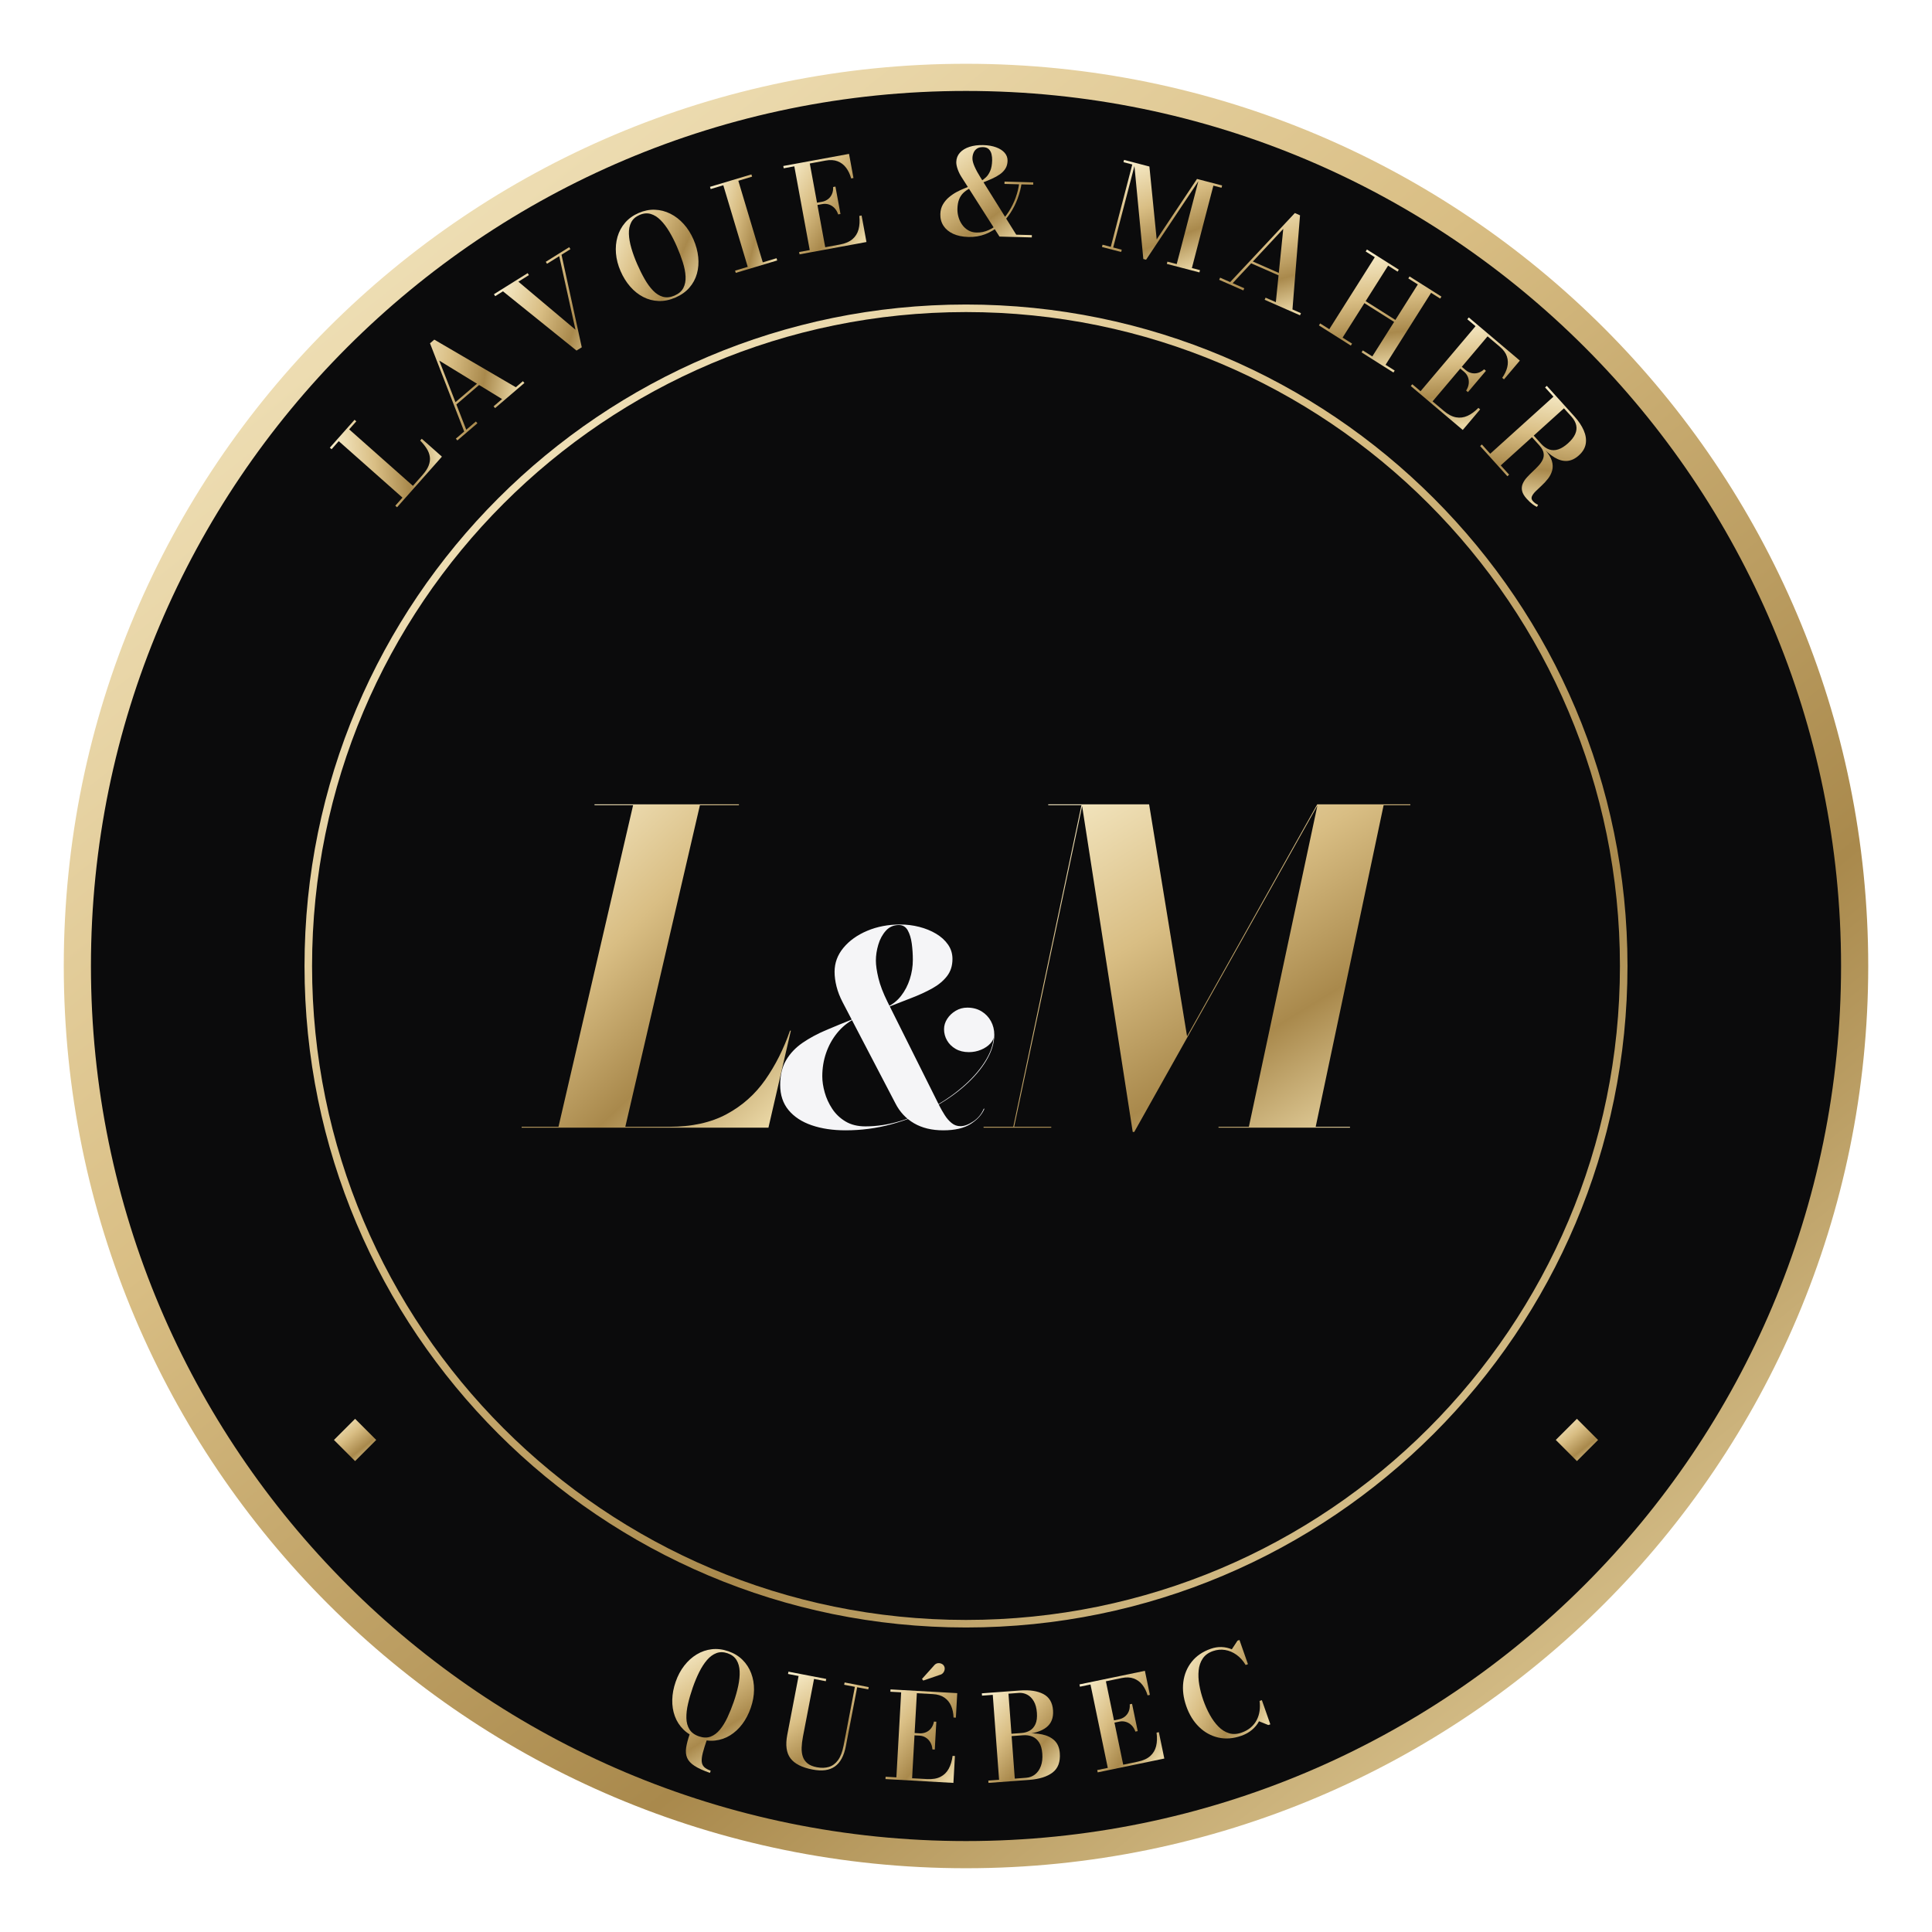
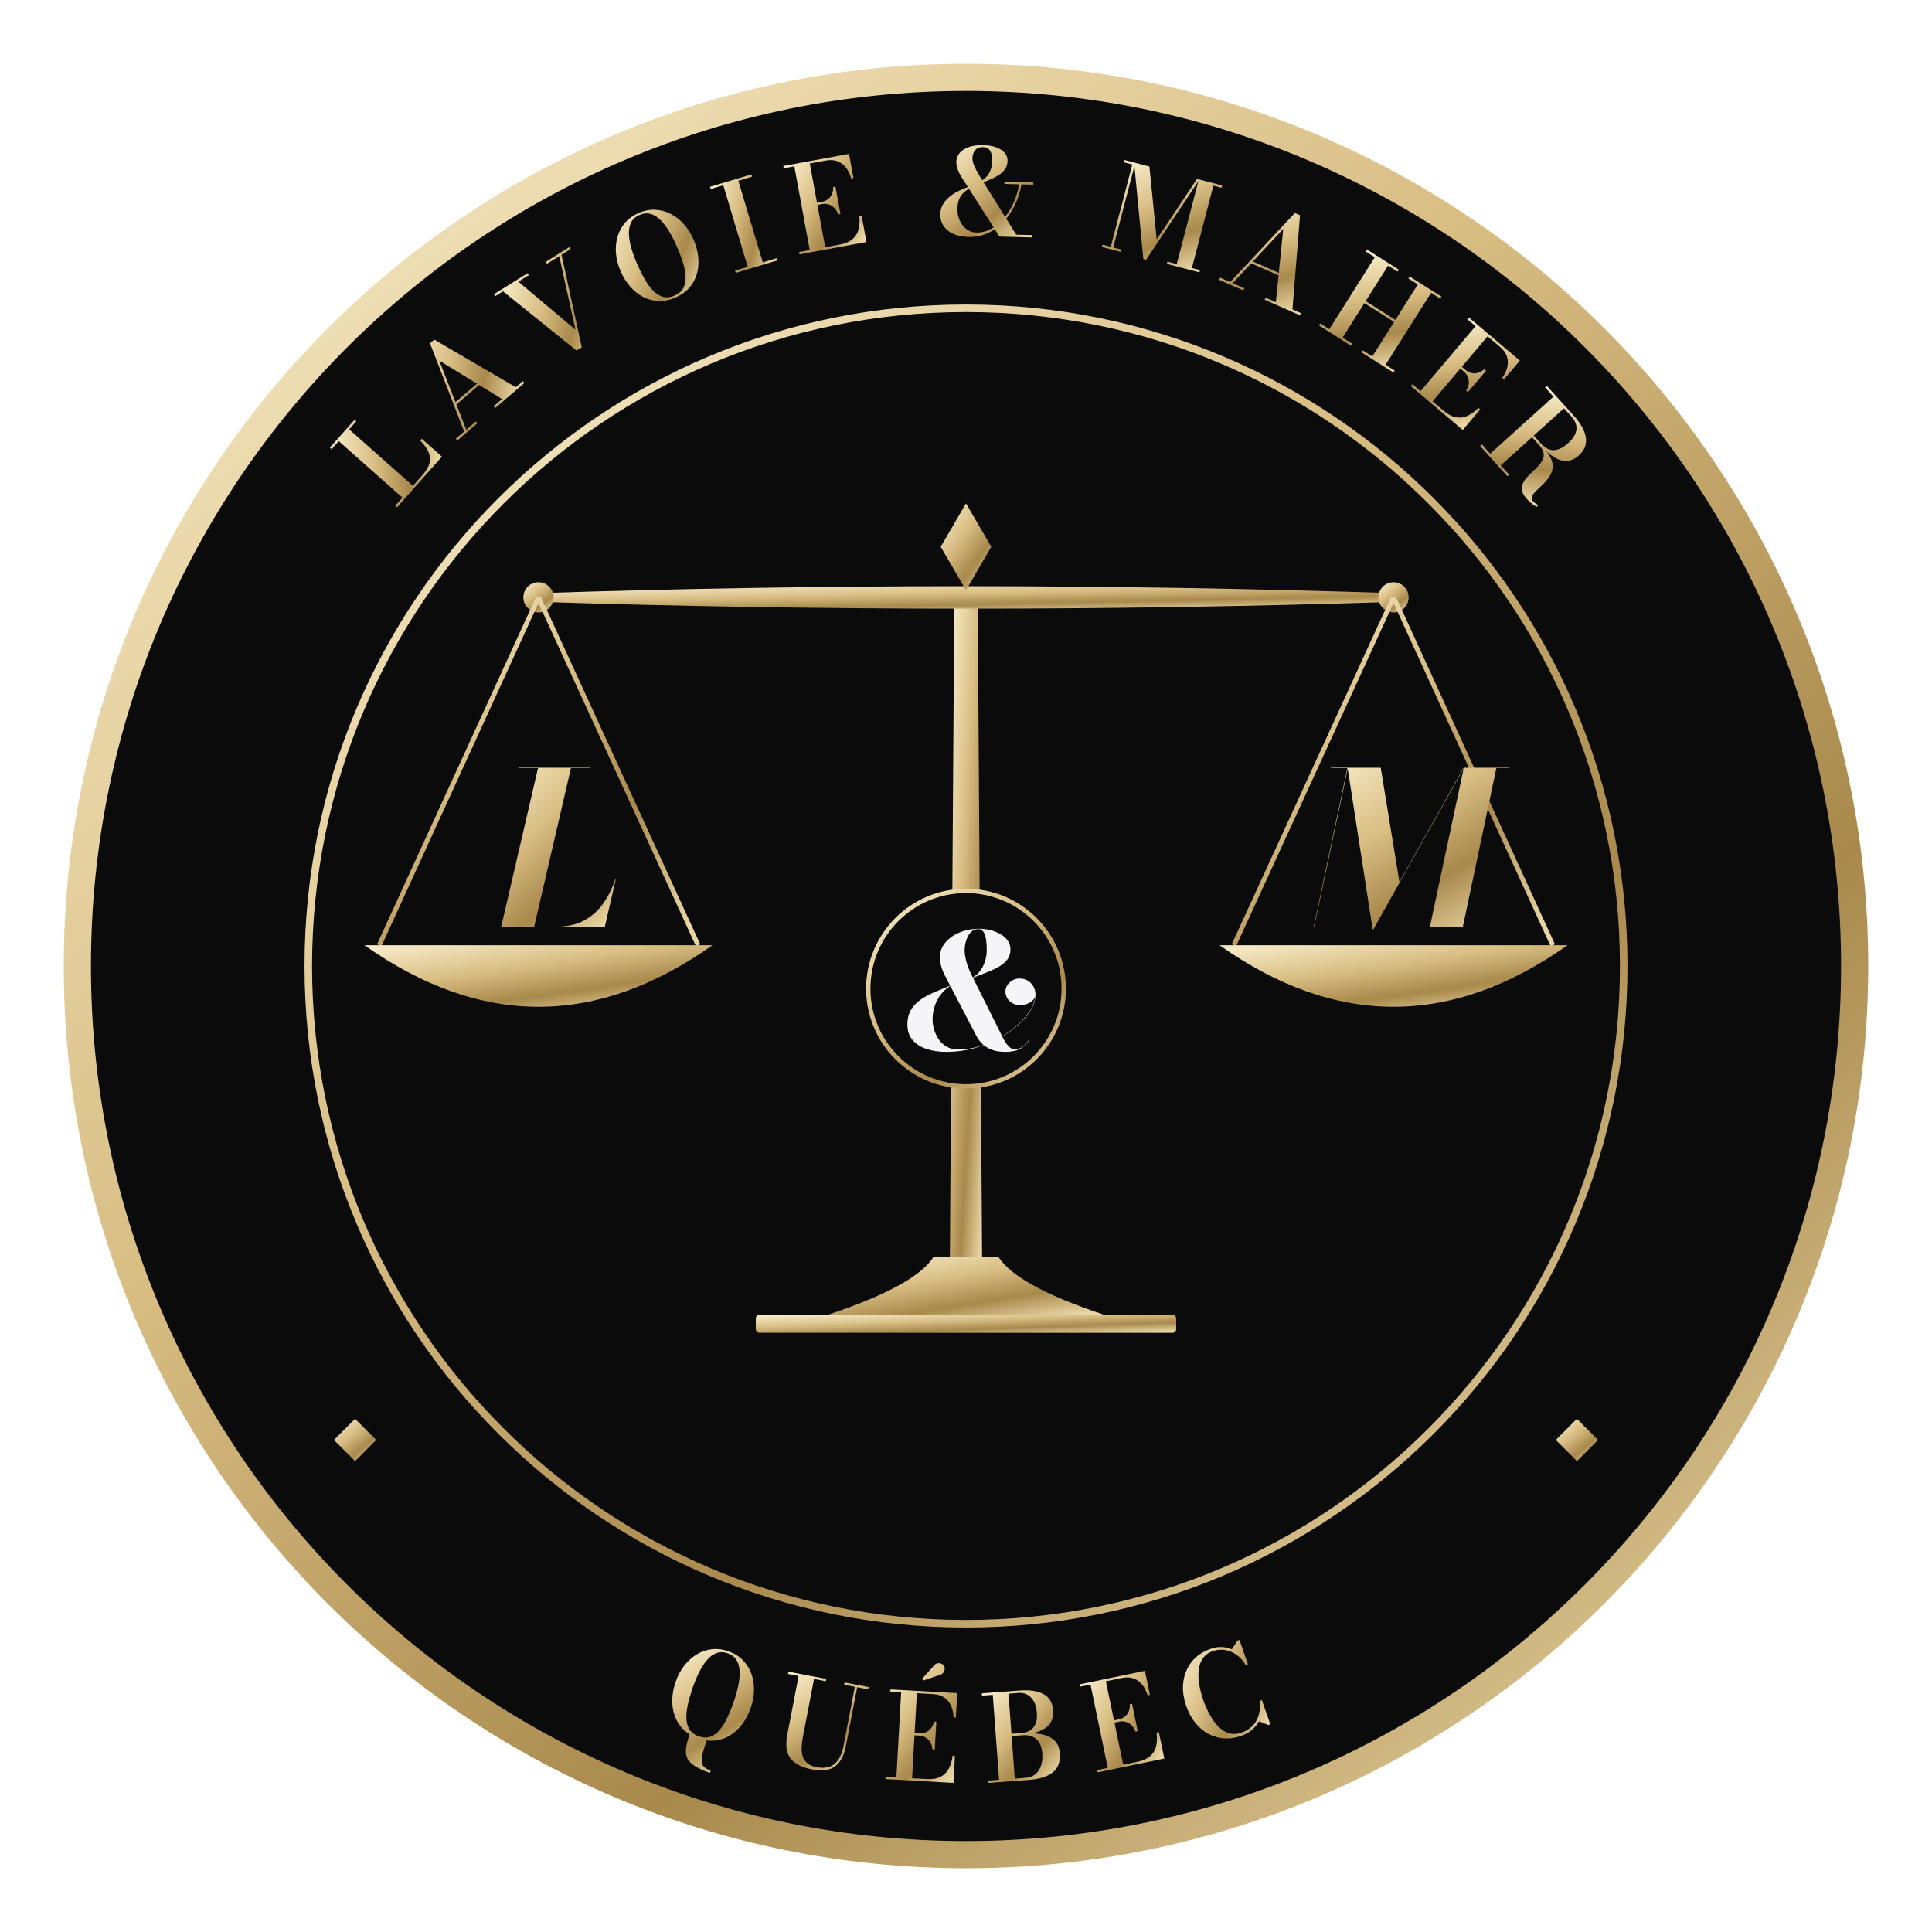
<svg xmlns="http://www.w3.org/2000/svg" viewBox="0 0 512 512" role="img" aria-label="Lavoie&amp;Maher, inc.">
  <defs>
    <linearGradient id="lmg" x1=".1" y1="0" x2=".9" y2="1">
      <stop offset="0" stop-color="#F6EAC6" />
      <stop offset=".38" stop-color="#D9BE84" />
      <stop offset=".7" stop-color="#A9894C" />
      <stop offset="1" stop-color="#E9D6A4" />
    </linearGradient>
  </defs>
  <style>@media (prefers-reduced-motion:no-preference){.lm-m{animation:lmm 1.1s .15s cubic-bezier(.2,.7,.2,1) both}.lm-t{animation:lmt 1.4s .1s ease-out both;transform-origin:50% 50%}}@keyframes lmm{from{opacity:0;transform:translateY(3%)}}@keyframes lmt{from{opacity:0;transform:rotate(-12deg)}}</style>
  <circle cx="256.0" cy="256.0" r="235.5" fill="#0B0B0C" />
  <circle cx="256.0" cy="256.0" r="235.5" fill="none" stroke="url(#lmg)" stroke-width="7.2" />
  <circle cx="256.0" cy="256.0" r="174.3" fill="none" stroke="url(#lmg)" stroke-width="2.0" />
  <g class="lm-t">
    <path d="M52.1 0.0V-39.0H232.4V-1461.0H52.1V-1500.0H674.397V-1461.0H495.097V-39.0H736.6Q849.8 -39.0 925 -67.5Q1000.2 -96.0 1045.55 -149.5Q1090.899 -203.0 1112.949 -279.0Q1134.999 -355.0 1141.598 -450.0H1181.298V0.0Z" transform="translate(102.65 120.10) rotate(-48.454) translate(-9.84 11.43) scale(0.01587)" fill="url(#lmg)" />
    <path d="M417.601 -466.9V-505.9H1045.801V-466.9ZM854.998 -1529.0 1371.298 -39.0H1526.398V0.0H881.301V-39.0H1068.302L689.701 -1209.202L280.7 -39.0H492.7V0.0H52.1V-39.0H235.489L760.6 -1529.0Z" transform="translate(122.65 100.43) rotate(-40.603) translate(-12.52 11.43) scale(0.01587)" fill="url(#lmg)" />
    <path d="M1530.998 -1500.0V-1461.0H1355.298L823.098 29.0H719.801L202.401 -1461.0H49.401V-1500.0H713.397V-1461.0H506.097L889.598 -275.298L1310.598 -1461.0H1070.098V-1500.0Z" transform="translate(147.43 82.23) rotate(-31.997) translate(-12.54 11.43) scale(0.01587)" fill="url(#lmg)" />
    <path d="M765.699 20.0Q609.2 20.0 486 -38.75Q362.8 -97.5 276.85 -202.9Q190.9 -308.3 146.3 -448.1Q101.7 -587.9 101.7 -750.0Q101.7 -912.1 149.15 -1051.9Q196.6 -1191.7 284.2 -1297.1Q371.8 -1402.5 494 -1461.25Q616.2 -1520.0 765.699 -1520.0Q915.199 -1520.0 1037.049 -1461.25Q1158.899 -1402.5 1246.849 -1297.1Q1334.799 -1191.7 1381.898 -1051.9Q1428.998 -912.1 1428.998 -750.0Q1428.998 -587.9 1384.398 -448.1Q1339.799 -308.3 1254.199 -202.9Q1168.599 -97.5 1045.399 -38.75Q922.199 20.0 765.699 20.0ZM765.699 -16.3Q880.8 -16.3 951.85 -74.75Q1022.901 -133.2 1061.451 -235.4Q1100.001 -337.601 1113.851 -470.101Q1127.701 -602.6 1127.701 -750.0Q1127.701 -897.4 1110.851 -1029.899Q1094.001 -1162.399 1053.951 -1264.6Q1013.901 -1366.8 943.5 -1425.25Q873.1 -1483.7 765.699 -1483.7Q658.599 -1483.7 588.048 -1425.25Q517.498 -1366.8 477.098 -1264.6Q436.698 -1162.399 419.848 -1029.899Q402.997 -897.4 402.997 -750.0Q402.997 -602.6 417.198 -470.101Q431.398 -337.601 469.598 -235.4Q507.798 -133.2 579.548 -74.75Q651.299 -16.3 765.699 -16.3Z" transform="translate(174.29 68.09) rotate(-23.500) translate(-12.13 11.43) scale(0.01587)" fill="url(#lmg)" />
    <path d="M52.1 0.0V-39.0H272.4V-1461.0H52.1V-1500.0H774.397V-1461.0H534.397V-39.0H774.397V0.0Z" transform="translate(197.20 59.72) rotate(-16.677) translate(-6.56 11.43) scale(0.01587)" fill="url(#lmg)" />
    <path d="M52.1 0.0V-39.0H232.4V-1461.0H52.1V-1500.0H1168.298V-1090.0H1129.298Q1120.299 -1197.0 1078.549 -1281.0Q1036.8 -1365.0 959.05 -1413.0Q881.3 -1461.0 764.3 -1461.0H495.097V-39.0H743.6Q880.6 -39.0 966.7 -89.0Q1052.8 -139.0 1096.549 -231.0Q1140.299 -323.0 1149.298 -450.0H1188.298V0.0ZM806.998 -538.701Q797.998 -605.701 765.748 -654.351Q733.499 -703 684.899 -729.65Q636.299 -756.3 579.299 -756.3H445.298V-795.0H579.299Q636.299 -795.0 684.899 -819.35Q733.499 -843.7 765.748 -890.349Q797.998 -936.999 806.998 -1003.999H846.298V-538.701Z" transform="translate(218.89 54.49) rotate(-10.434) translate(-10.05 11.43) scale(0.01587)" fill="url(#lmg)" />
    <path d="M1076 0.0 414 -980.0Q375 -1037.0 348.5 -1105.85Q322 -1174.7 322 -1226.7Q322 -1316.7 378.35 -1382.7Q434.699 -1448.7 534.849 -1484.35Q634.999 -1520.0 765.998 -1520.0Q887.997 -1520.0 980.847 -1488.65Q1073.697 -1457.3 1125.597 -1400.5Q1177.497 -1343.7 1177.497 -1266.7Q1177.497 -1192.599 1145.097 -1137.499Q1112.697 -1082.399 1056.047 -1040.149Q999.397 -997.899 925.847 -962.699Q852.297 -927.499 769.697 -892.499L747.997 -920.699Q784.298 -944.399 824.448 -983.899Q864.599 -1023.4 892.299 -1091.75Q919.999 -1160.1 919.999 -1269Q919.999 -1320.899 907.099 -1370.7Q894.199 -1420.5 860.399 -1453.1Q826.599 -1485.7 762.998 -1485.7Q699.498 -1485.7 661.547 -1458.75Q623.597 -1431.8 606.797 -1388.65Q589.997 -1345.499 589.997 -1297.299Q589.997 -1240.799 628.997 -1158.4Q667.997 -1076.0 731.997 -980.0L1354.697 -39.0H1615.997V0.0ZM555.999 20.0Q408 20.0 301.05 -26.05Q194.1 -72.1 136.45 -155.45Q78.8 -238.8 78.8 -350.2Q78.8 -441.4 118.1 -512.55Q157.4 -583.7 218.1 -636.85Q278.8 -690 344.45 -726.9Q410.1 -763.8 464.45 -786.85Q518.8 -809.9 543.6 -821.5L560.1 -791.9Q497.599 -757.599 453.049 -712.449Q408.498 -667.298 385.148 -602.798Q361.797 -538.297 361.797 -444.996Q361.797 -374.797 383.748 -305.947Q405.698 -237.098 448.198 -180.798Q490.698 -124.499 551.747 -90.899Q612.797 -57.299 689.997 -57.299Q795.497 -57.299 892.698 -104.1Q989.898 -150.9 1073.698 -233.45Q1157.498 -316.0 1222.448 -424.45Q1287.398 -532.9 1329.048 -657.05Q1370.698 -781.2 1383.298 -910.0H1422.698Q1407.998 -776.6 1362.548 -643.4Q1317.098 -510.2 1242.598 -391.05Q1168.098 -271.9 1066.248 -179.25Q964.398 -86.6 836.498 -33.3Q708.599 20.0 555.999 20.0ZM1135.998 -881.0V-920.0H1615.998V-881.0Z" transform="translate(261.40 51.17) rotate(1.511) translate(-13.30 11.43) scale(0.01587)" fill="url(#lmg)" />
    <path d="M781.4 20.0 225.4 -1500.0H489.397L914.599 -353.096L1311 -1500.0H1353.3L828.9 20.0ZM245.7 -1500.0V-39.0H393.4V0.0H62.4V-39.0H204.4V-1461.0H52.1V-1500.0ZM1744.298 -1500.0V-1461.0H1603.998V-39.0H1744.298V0.0H1181.6V-39.0H1342.3V-1500.0Z" transform="translate(307.75 57.74) rotate(14.628) translate(-14.25 11.43) scale(0.01587)" fill="url(#lmg)" />
    <path d="M417.601 -466.9V-505.9H1045.801V-466.9ZM854.998 -1529.0 1371.298 -39.0H1526.398V0.0H881.301V-39.0H1068.302L689.701 -1209.202L280.7 -39.0H492.7V0.0H52.1V-39.0H235.489L760.6 -1529.0Z" transform="translate(338.40 68.39) rotate(23.711) translate(-12.52 11.43) scale(0.01587)" fill="url(#lmg)" />
    <path d="M1524.397 -1500.0V-1461.0H1344.397V-39.0H1524.397V0.0H894.4V-39.0H1082.4V-720.3H495.097V-39.0H682.398V0.0H52.1V-39.0H232.4V-1461.0H52.1V-1500.0H682.398V-1461.0H495.097V-759.7H1082.4V-1461.0H894.4V-1500.0Z" transform="translate(365.51 82.82) rotate(32.308) translate(-12.51 11.43) scale(0.01587)" fill="url(#lmg)" />
    <path d="M52.1 0.0V-39.0H232.4V-1461.0H52.1V-1500.0H1168.298V-1090.0H1129.298Q1120.299 -1197.0 1078.549 -1281.0Q1036.8 -1365.0 959.05 -1413.0Q881.3 -1461.0 764.3 -1461.0H495.097V-39.0H743.6Q880.6 -39.0 966.7 -89.0Q1052.8 -139.0 1096.549 -231.0Q1140.299 -323.0 1149.298 -450.0H1188.298V0.0ZM806.998 -538.701Q797.998 -605.701 765.748 -654.351Q733.499 -703 684.899 -729.65Q636.299 -756.3 579.299 -756.3H445.298V-795.0H579.299Q636.299 -795.0 684.899 -819.35Q733.499 -843.7 765.748 -890.349Q797.998 -936.999 806.998 -1003.999H846.298V-538.701Z" transform="translate(388.30 99.53) rotate(40.215) translate(-10.05 11.43) scale(0.01587)" fill="url(#lmg)" />
    <path d="M412.7 -757.6V-780.9H706.401Q802.401 -780.9 868.251 -818Q934.101 -855.1 967.601 -930.5Q1001.101 -1005.9 1001.101 -1120.9Q1001.101 -1235.9 967.601 -1311.4Q934.101 -1386.9 868.251 -1423.95Q802.401 -1461.0 706.401 -1461.0H52.1V-1500.0H736.399Q896.399 -1500.0 1017.149 -1459.4Q1137.898 -1418.8 1205.298 -1334.85Q1272.698 -1250.9 1272.698 -1120.9Q1272.698 -990.9 1209.448 -910.9Q1146.198 -830.9 1026.299 -794.25Q906.399 -757.6 736.399 -757.6ZM52.1 0.0V-39.0H731.098V0.0ZM260.401 -21.0V-1476.3H522.398V-21.0ZM1226.399 13Q1130.4 13 1076.05 -18.8Q1021.7 -50.6 996.4 -104.55Q971.101 -158.5 964.101 -225.6Q957.101 -292.7 956.251 -364.3Q955.401 -435.9 949.301 -503Q943.201 -570.1 920.401 -624.05Q897.6 -678 846 -709.8Q794.4 -741.6 702.4 -741.6H412.7V-762.6H814.397Q954.698 -762.6 1037.098 -723.45Q1119.498 -684.3 1160.698 -619.3Q1201.898 -554.3 1215.698 -477.15Q1229.498 -400 1230.248 -322.85Q1230.998 -245.7 1234.048 -180.7Q1237.098 -115.7 1255.898 -76.55Q1274.698 -37.4 1325.598 -37.4Q1357.598 -37.4 1382.998 -44.05Q1408.398 -50.7 1428.698 -60.7L1442.398 -23.4Q1418.398 -10.4 1360.498 1.3Q1302.599 13 1226.399 13Z" transform="translate(408.07 118.67) rotate(47.915) translate(-11.77 11.43) scale(0.01587)" fill="url(#lmg)" />
    <path d="M1140.998 500.0Q965.399 500.0 859.549 473.5Q753.7 447 699.95 388.45Q646.2 329.9 627.951 233.2Q609.701 136.5 609.701 -4.6Q686.7 8.4 761.499 8.4Q836.299 8.4 911.398 -4.6Q911.398 131.4 918.698 221.6Q925.998 311.8 948.748 364.35Q971.498 416.9 1017.598 438.95Q1063.698 461.0 1140.998 461.0ZM765.699 20.0Q609.2 20.0 486 -38.75Q362.8 -97.5 276.85 -202.9Q190.9 -308.3 146.3 -448.1Q101.7 -587.9 101.7 -750.0Q101.7 -912.1 149.15 -1051.9Q196.6 -1191.7 284.2 -1297.1Q371.8 -1402.5 494 -1461.25Q616.2 -1520.0 765.699 -1520.0Q915.199 -1520.0 1037.049 -1461.25Q1158.899 -1402.5 1246.849 -1297.1Q1334.799 -1191.7 1381.898 -1051.9Q1428.998 -912.1 1428.998 -750.0Q1428.998 -587.9 1384.398 -448.1Q1339.799 -308.3 1254.199 -202.9Q1168.599 -97.5 1045.399 -38.75Q922.199 20.0 765.699 20.0ZM765.699 -16.3Q880.8 -16.3 951.85 -74.75Q1022.901 -133.2 1061.451 -235.4Q1100.001 -337.601 1113.851 -470.101Q1127.701 -602.6 1127.701 -750.0Q1127.701 -897.4 1110.851 -1029.899Q1094.001 -1162.399 1053.951 -1264.6Q1013.901 -1366.8 943.5 -1425.25Q873.1 -1483.7 765.699 -1483.7Q658.599 -1483.7 588.048 -1425.25Q517.498 -1366.8 477.098 -1264.6Q436.698 -1162.399 419.848 -1029.899Q402.997 -897.4 402.997 -750.0Q402.997 -602.6 417.198 -470.101Q431.398 -337.601 469.598 -235.4Q507.798 -133.2 579.548 -74.75Q651.299 -16.3 765.699 -16.3Z" transform="translate(188.84 449.58) rotate(19.133) translate(-12.13 11.43) scale(0.01587)" fill="url(#lmg)" />
    <path d="M1412.199 -1500.0V-1461.0H1223.499V-460.0Q1223.499 -213.0 1108.249 -92.0Q992.999 29.0 751.499 29.0Q479 29.0 353.25 -86.0Q227.5 -201.0 227.5 -460.0V-1461.0H47.9V-1500.0H690.197V-1461.0H490.197V-480.0Q490.197 -381.0 503.197 -297.25Q516.198 -213.5 550.848 -152.05Q585.498 -90.6 649.198 -56.35Q712.898 -22.1 813.998 -22.1Q928.999 -22.1 1012.049 -66.1Q1095.099 -110.1 1139.999 -206.4Q1184.899 -302.7 1184.899 -460.0V-1461.0H1002.699V-1500.0Z" transform="translate(217.32 457.22) rotate(10.882) translate(-11.66 11.43) scale(0.01587)" fill="url(#lmg)" />
    <path d="M52.1 0.0V-39.0H232.4V-1461.0H52.1V-1500.0H1168.298V-1090.0H1129.298Q1120.299 -1197.0 1078.549 -1281.0Q1036.8 -1365.0 959.05 -1413.0Q881.3 -1461.0 764.3 -1461.0H495.097V-39.0H743.6Q880.6 -39.0 966.7 -89.0Q1052.8 -139.0 1096.549 -231.0Q1140.299 -323.0 1149.298 -450.0H1188.298V0.0ZM806.998 -538.701Q797.998 -605.701 765.748 -654.351Q733.499 -703 684.899 -729.65Q636.299 -756.3 579.299 -756.3H445.298V-795.0H579.299Q636.299 -795.0 684.899 -819.35Q733.499 -843.7 765.748 -890.349Q797.998 -936.999 806.998 -1003.999H846.298V-538.701ZM589.6 -1677.7 567.4 -1704.4 752.301 -1935Q778.3 -1972.299 812.15 -1979.999Q845.999 -1987.699 876.899 -1976.049Q907.798 -1964.399 922.198 -1940.799Q939.098 -1915.199 936.148 -1882.9Q933.198 -1850.6 913.549 -1824.201Q893.899 -1797.801 858.3 -1787.301Z" transform="translate(244.51 460.58) rotate(3.213) translate(-10.05 11.43) scale(0.01587)" fill="url(#lmg)" />
    <path d="M52.1 0.0V-39.0H688.399Q771.399 -39.0 838.549 -84.5Q905.7 -130.0 945.05 -215.5Q984.4 -301.0 984.4 -420.0Q984.4 -539.0 945.05 -611.85Q905.7 -684.7 838.549 -717.7Q771.399 -750.7 688.399 -750.7H460.398V-776.0H733.098Q883.098 -776.0 1006.347 -740.55Q1129.597 -705.1 1202.997 -624.55Q1276.397 -544 1276.397 -408Q1276.397 -187.5 1132.497 -93.75Q988.597 0.0 733.098 0.0ZM232.4 -16.8V-1483.2H495.097V-16.8ZM460.398 -764.0V-790.0H668.399Q741.399 -790.0 804.549 -820.0Q867.7 -850.0 906.4 -920.0Q945.1 -990.0 945.1 -1109.0Q945.1 -1228.0 906.4 -1306.0Q867.7 -1384.0 804.549 -1422.5Q741.399 -1461.0 668.399 -1461.0H52.1V-1500.0H692.698Q932.897 -1500.0 1074.797 -1412.5Q1216.697 -1325.0 1216.697 -1130.0Q1216.697 -940.2 1082.447 -852.1Q948.197 -764.0 692.698 -764.0Z" transform="translate(271.19 460.34) rotate(-4.252) translate(-10.93 11.43) scale(0.01587)" fill="url(#lmg)" />
    <path d="M52.1 0.0V-39.0H232.4V-1461.0H52.1V-1500.0H1168.298V-1090.0H1129.298Q1120.299 -1197.0 1078.549 -1281.0Q1036.8 -1365.0 959.05 -1413.0Q881.3 -1461.0 764.3 -1461.0H495.097V-39.0H743.6Q880.6 -39.0 966.7 -89.0Q1052.8 -139.0 1096.549 -231.0Q1140.299 -323.0 1149.298 -450.0H1188.298V0.0ZM806.998 -538.701Q797.998 -605.701 765.748 -654.351Q733.499 -703 684.899 -729.65Q636.299 -756.3 579.299 -756.3H445.298V-795.0H579.299Q636.299 -795.0 684.899 -819.35Q733.499 -843.7 765.748 -890.349Q797.998 -936.999 806.998 -1003.999H846.298V-538.701Z" transform="translate(297.61 456.63) rotate(-11.717) translate(-10.05 11.43) scale(0.01587)" fill="url(#lmg)" />
    <path d="M804.999 20.0Q590 20.0 432.05 -80.0Q274.1 -180.0 187.9 -354.0Q101.7 -528.0 101.7 -750.0Q101.7 -973.0 187.9 -1146.5Q274.1 -1320.0 432.05 -1420.0Q590 -1520.0 804.999 -1520.0Q900.5 -1520.0 984.55 -1487.3Q1068.6 -1454.6 1133.6 -1395.3L1270.899 -1500.0H1305.599V-1071.701H1264.999Q1240.5 -1192.901 1177.2 -1282.8Q1113.9 -1372.7 1023.35 -1422.1Q932.799 -1471.5 824.999 -1471.5Q706.099 -1471.5 624.599 -1410.8Q543.098 -1350.1 494.748 -1246.9Q446.398 -1143.7 424.698 -1015.0Q402.997 -886.3 402.997 -750.0Q402.997 -614.0 424.698 -485.15Q446.398 -356.3 494.748 -253.1Q543.098 -149.9 624.599 -89.2Q706.099 -28.5 824.999 -28.5Q923.699 -28.5 1001.35 -59.2Q1079 -89.9 1136.5 -144.65Q1194 -199.4 1231.05 -272.05Q1268.099 -344.699 1285.299 -428.299H1325.899V0.0H1290.599L1164.1 -111.1Q1097.9 -49.8 1006.4 -14.9Q914.9 20.0 804.999 20.0Z" transform="translate(323.81 449.36) rotate(-19.326) translate(-11.44 11.43) scale(0.01587)" fill="url(#lmg)" />
-     <path d="M94.1 376.0L99.7 381.6L94.1 387.2L88.5 381.6Z" fill="url(#lmg)" />
-     <path d="M417.9 376.0L423.5 381.6L417.9 387.2L412.3 381.6Z" fill="url(#lmg)" />
  </g>
+   <path d="M94.1 376.0L99.7 381.6L94.1 387.2L88.5 381.6Z" fill="url(#lmg)" />
+   <path d="M417.9 376.0L423.5 381.6L417.9 387.2L412.3 381.6Z" fill="url(#lmg)" />
  <g class="lm-m">
-     <path d="M75 0 423 -1500H733L385 0ZM-95 0V-4H590Q747 -4 855.75 -62.5Q964.5 -121.0 1035.25 -222.0Q1106 -323 1150 -450H1154L1050 0ZM243 -1496V-1500H913V-1496Z" transform="translate(143.67 298.84) scale(0.05712)" fill="url(#lmg)" />
-     <path d="M1260 20Q1132 20 1041.5 -32.75Q951.0 -85.5 902 -182L507 -939Q476.0 -998.5 461.5 -1056.25Q447 -1114 447 -1166Q447 -1266 513.5 -1346.0Q580 -1426 691.5 -1473.0Q803 -1520 938 -1520Q1010.5 -1520.0 1080.25 -1502.25Q1150.0 -1484.5 1206.25 -1451.0Q1262.5 -1417.5 1295.75 -1369.75Q1329 -1322 1329 -1262Q1329 -1186 1287.75 -1133.0Q1246.5 -1080.0 1176.5 -1041.25Q1106.5 -1002.5 1019.25 -969.25Q932 -936 840.5 -899.5L840 -903Q901.5 -931.0 944.25 -985.75Q987.0 -1040.5 1009.75 -1111.0Q1032.5 -1181.5 1032.5 -1256.0Q1032.5 -1318.0 1024.5 -1377.5Q1016.5 -1437.0 994.25 -1476.5Q972 -1516 928 -1516Q869 -1516 830.75 -1473.5Q792.5 -1431.0 774.25 -1369.5Q756 -1308 756 -1250Q756 -1198 775.0 -1118.75Q794.0 -1039.5 844 -939L1233 -160Q1249.5 -128.0 1271.5 -93.25Q1293.5 -58.5 1322.5 -34.75Q1351.5 -11.0 1389 -11Q1432 -11 1485.25 -46.75Q1538.5 -82.5 1563.5 -142.5L1568 -141Q1540 -75 1465.0 -27.5Q1390 20 1260 20ZM529 20Q386 20 275.5 -18.0Q165 -56 102.5 -131.5Q40 -207 40 -320Q40.0 -430.5 85.0 -506.0Q130.0 -581.5 207.5 -634.75Q285 -688 383.5 -729.75Q482.0 -771.5 590.0 -814.5L590.5 -811.5Q518.5 -773.0 465.5 -707.5Q412.5 -642.0 383.75 -559.25Q355.0 -476.5 355 -384Q355.0 -328.5 373.0 -264.0Q391.0 -199.5 429.25 -141.25Q467.5 -83.0 529.0 -46.25Q590.5 -9.5 678.0 -9.5Q809.0 -9.5 944.25 -51.25Q1079.5 -93.0 1203.75 -164.0Q1328 -235 1425.75 -323.75Q1523.5 -412.5 1580.75 -508.5Q1638.0 -604.5 1638.0 -694.5H1640.0Q1640.0 -659.5 1612.75 -630.0Q1585.5 -600.5 1542.5 -582.75Q1499.5 -565.0 1452 -565Q1394.5 -565.0 1352.75 -589.25Q1311.0 -613.5 1288.5 -652.5Q1266.0 -691.5 1266.0 -736.5Q1266.0 -777.5 1289.75 -814.25Q1313.5 -851.0 1353.25 -874.5Q1393 -898 1440 -898Q1500.5 -898.0 1546.0 -870.5Q1591.5 -843.0 1616.75 -796.75Q1642.0 -750.5 1642.0 -694.5Q1642 -603 1583.25 -504.0Q1524.5 -405.0 1419.0 -311.75Q1313.5 -218.5 1173.25 -143.75Q1033 -69 868.75 -24.5Q704.5 20.0 529 20Z" transform="translate(205.34 298.84) scale(0.03542)" fill="#F5F5F7" />
-     <path d="M637 20 401 -1500H713L889 -424L1493 -1500H1497L644 20ZM-55 0V-4H259V0ZM82 0 399 -1496H245V-1500H404L86 0ZM1035 0V-4H1645V0ZM1175 0 1495 -1500H1925V-1496H1801L1485 0Z" transform="translate(263.80 298.84) scale(0.05712)" fill="url(#lmg)" />
+     <path d="M252.9 158.3L259.1 158.3L260.3 338.8L251.7 338.8Z" fill="url(#lmg)" />
+     <path d="M219.5 348.4Q242.6 340.7 247.4 333.1L264.6 333.1Q269.4 340.7 292.5 348.4Z" fill="url(#lmg)" />
+     <rect x="200.3" y="348.4" width="111.4" height="4.8" rx="1.0" fill="url(#lmg)" />
+     <path d="M142.7 157.2Q256.0 153.5 369.3 157.2L369.3 159.5Q256.0 163.1 142.7 159.5Z" fill="url(#lmg)" />
+     <path d="M256.0 133.4L262.7 144.9L256.0 156.4L249.3 144.9Z" fill="url(#lmg)" />
+     <circle cx="142.7" cy="158.3" r="4.0" fill="url(#lmg)" />
+     <path d="M142.7 158.3L100.5 250.5M142.7 158.3L185.0 250.5" stroke="url(#lmg)" stroke-width="1.25" fill="none" />
+     <path d="M96.6 250.5Q142.7 283.1 188.8 250.5Z" fill="url(#lmg)" />
+     <path d="M75 0 423 -1500H733L385 0ZM-95 0V-4H590Q747 -4 855.75 -62.5Q964.5 -121.0 1035.25 -222.0Q1106 -323 1150 -450H1154L1050 0ZM243 -1496V-1500H913V-1496Z" transform="translate(130.69 245.70) scale(0.02816)" fill="url(#lmg)" />
+     <circle cx="369.3" cy="158.3" r="4.0" fill="url(#lmg)" />
+     <path d="M369.3 158.3L327.0 250.5M369.3 158.3L411.5 250.5" stroke="url(#lmg)" stroke-width="1.25" fill="none" />
+     <path d="M323.2 250.5Q369.3 283.1 415.4 250.5Z" fill="url(#lmg)" />
+     <path d="M637 20 401 -1500H713L889 -424L1493 -1500H1497L644 20ZM-55 0V-4H259V0ZM82 0 399 -1496H245V-1500H404L86 0ZM1035 0V-4H1645V0ZM1175 0 1495 -1500H1925V-1496H1801L1485 0Z" transform="translate(345.83 245.70) scale(0.02816)" fill="url(#lmg)" />
+     <circle cx="256.0" cy="262.0" r="25.9" fill="#0B0B0C" />
+     <circle cx="256.0" cy="262.0" r="25.9" fill="none" stroke="url(#lmg)" stroke-width="1.15" />
+     <path d="M1260 20Q1132 20 1041.5 -32.75Q951.0 -85.5 902 -182L507 -939Q476.0 -998.5 461.5 -1056.25Q447 -1114 447 -1166Q447 -1266 513.5 -1346.0Q580 -1426 691.5 -1473.0Q803 -1520 938 -1520Q1010.5 -1520.0 1080.25 -1502.25Q1150.0 -1484.5 1206.25 -1451.0Q1262.5 -1417.5 1295.75 -1369.75Q1329 -1322 1329 -1262Q1329 -1186 1287.75 -1133.0Q1246.5 -1080.0 1176.5 -1041.25Q1106.5 -1002.5 1019.25 -969.25Q932 -936 840.5 -899.5L840 -903Q901.5 -931.0 944.25 -985.75Q987.0 -1040.5 1009.75 -1111.0Q1032.5 -1181.5 1032.5 -1256.0Q1032.5 -1318.0 1024.5 -1377.5Q1016.5 -1437.0 994.25 -1476.5Q972 -1516 928 -1516Q869 -1516 830.75 -1473.5Q792.5 -1431.0 774.25 -1369.5Q756 -1308 756 -1250Q756 -1198 775.0 -1118.75Q794.0 -1039.5 844 -939L1233 -160Q1249.5 -128.0 1271.5 -93.25Q1293.5 -58.5 1322.5 -34.75Q1351.5 -11.0 1389 -11Q1432 -11 1485.25 -46.75Q1538.5 -82.5 1563.5 -142.5L1568 -141Q1540 -75 1465.0 -27.5Q1390 20 1260 20ZM529 20Q386 20 275.5 -18.0Q165 -56 102.5 -131.5Q40 -207 40 -320Q40.0 -430.5 85.0 -506.0Q130.0 -581.5 207.5 -634.75Q285 -688 383.5 -729.75Q482.0 -771.5 590.0 -814.5L590.5 -811.5Q518.5 -773.0 465.5 -707.5Q412.5 -642.0 383.75 -559.25Q355.0 -476.5 355 -384Q355.0 -328.5 373.0 -264.0Q391.0 -199.5 429.25 -141.25Q467.5 -83.0 529.0 -46.25Q590.5 -9.5 678.0 -9.5Q809.0 -9.5 944.25 -51.25Q1079.5 -93.0 1203.75 -164.0Q1328 -235 1425.75 -323.75Q1523.5 -412.5 1580.75 -508.5Q1638.0 -604.5 1638.0 -694.5H1640.0Q1640.0 -659.5 1612.75 -630.0Q1585.5 -600.5 1542.5 -582.75Q1499.5 -565.0 1452 -565Q1394.5 -565.0 1352.75 -589.25Q1311.0 -613.5 1288.5 -652.5Q1266.0 -691.5 1266.0 -736.5Q1266.0 -777.5 1289.75 -814.25Q1313.5 -851.0 1353.25 -874.5Q1393 -898 1440 -898Q1500.5 -898.0 1546.0 -870.5Q1591.5 -843.0 1616.75 -796.75Q1642.0 -750.5 1642.0 -694.5Q1642 -603 1583.25 -504.0Q1524.5 -405.0 1419.0 -311.75Q1313.5 -218.5 1173.25 -143.75Q1033 -69 868.75 -24.5Q704.5 20.0 529 20Z" transform="translate(239.62 278.34) scale(0.02119)" fill="#F5F5F7" />
  </g>
</svg>
